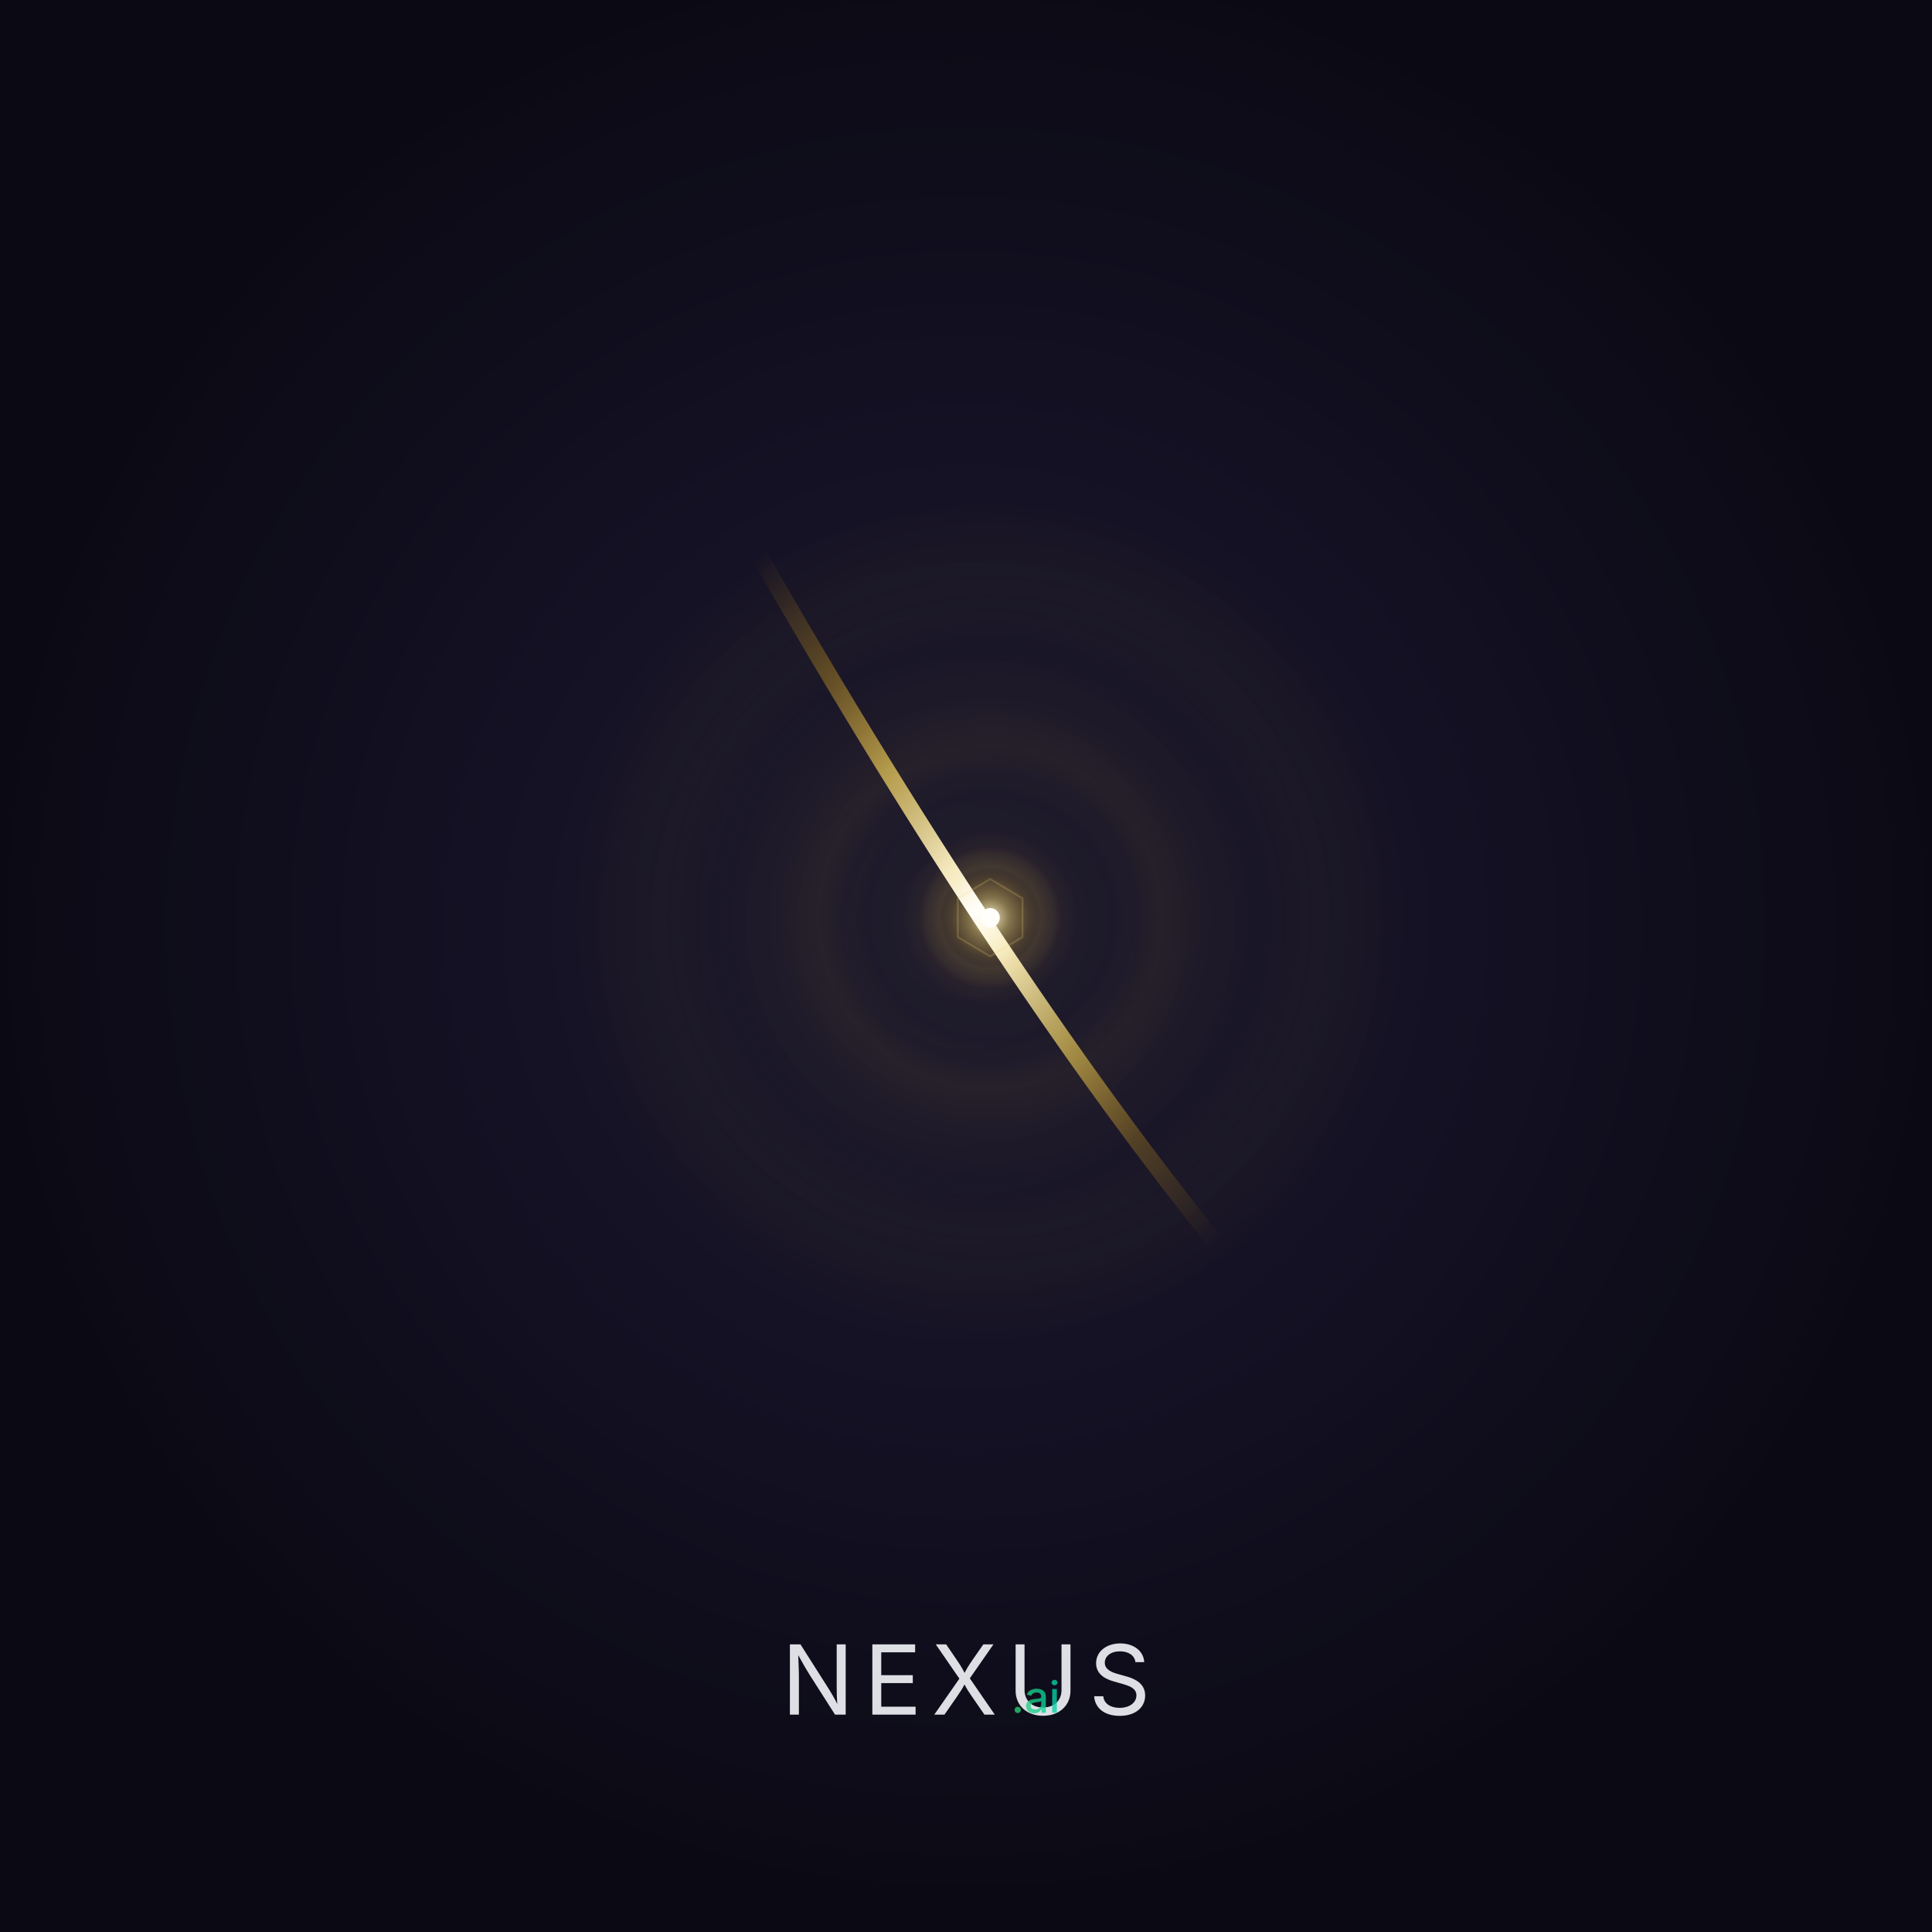
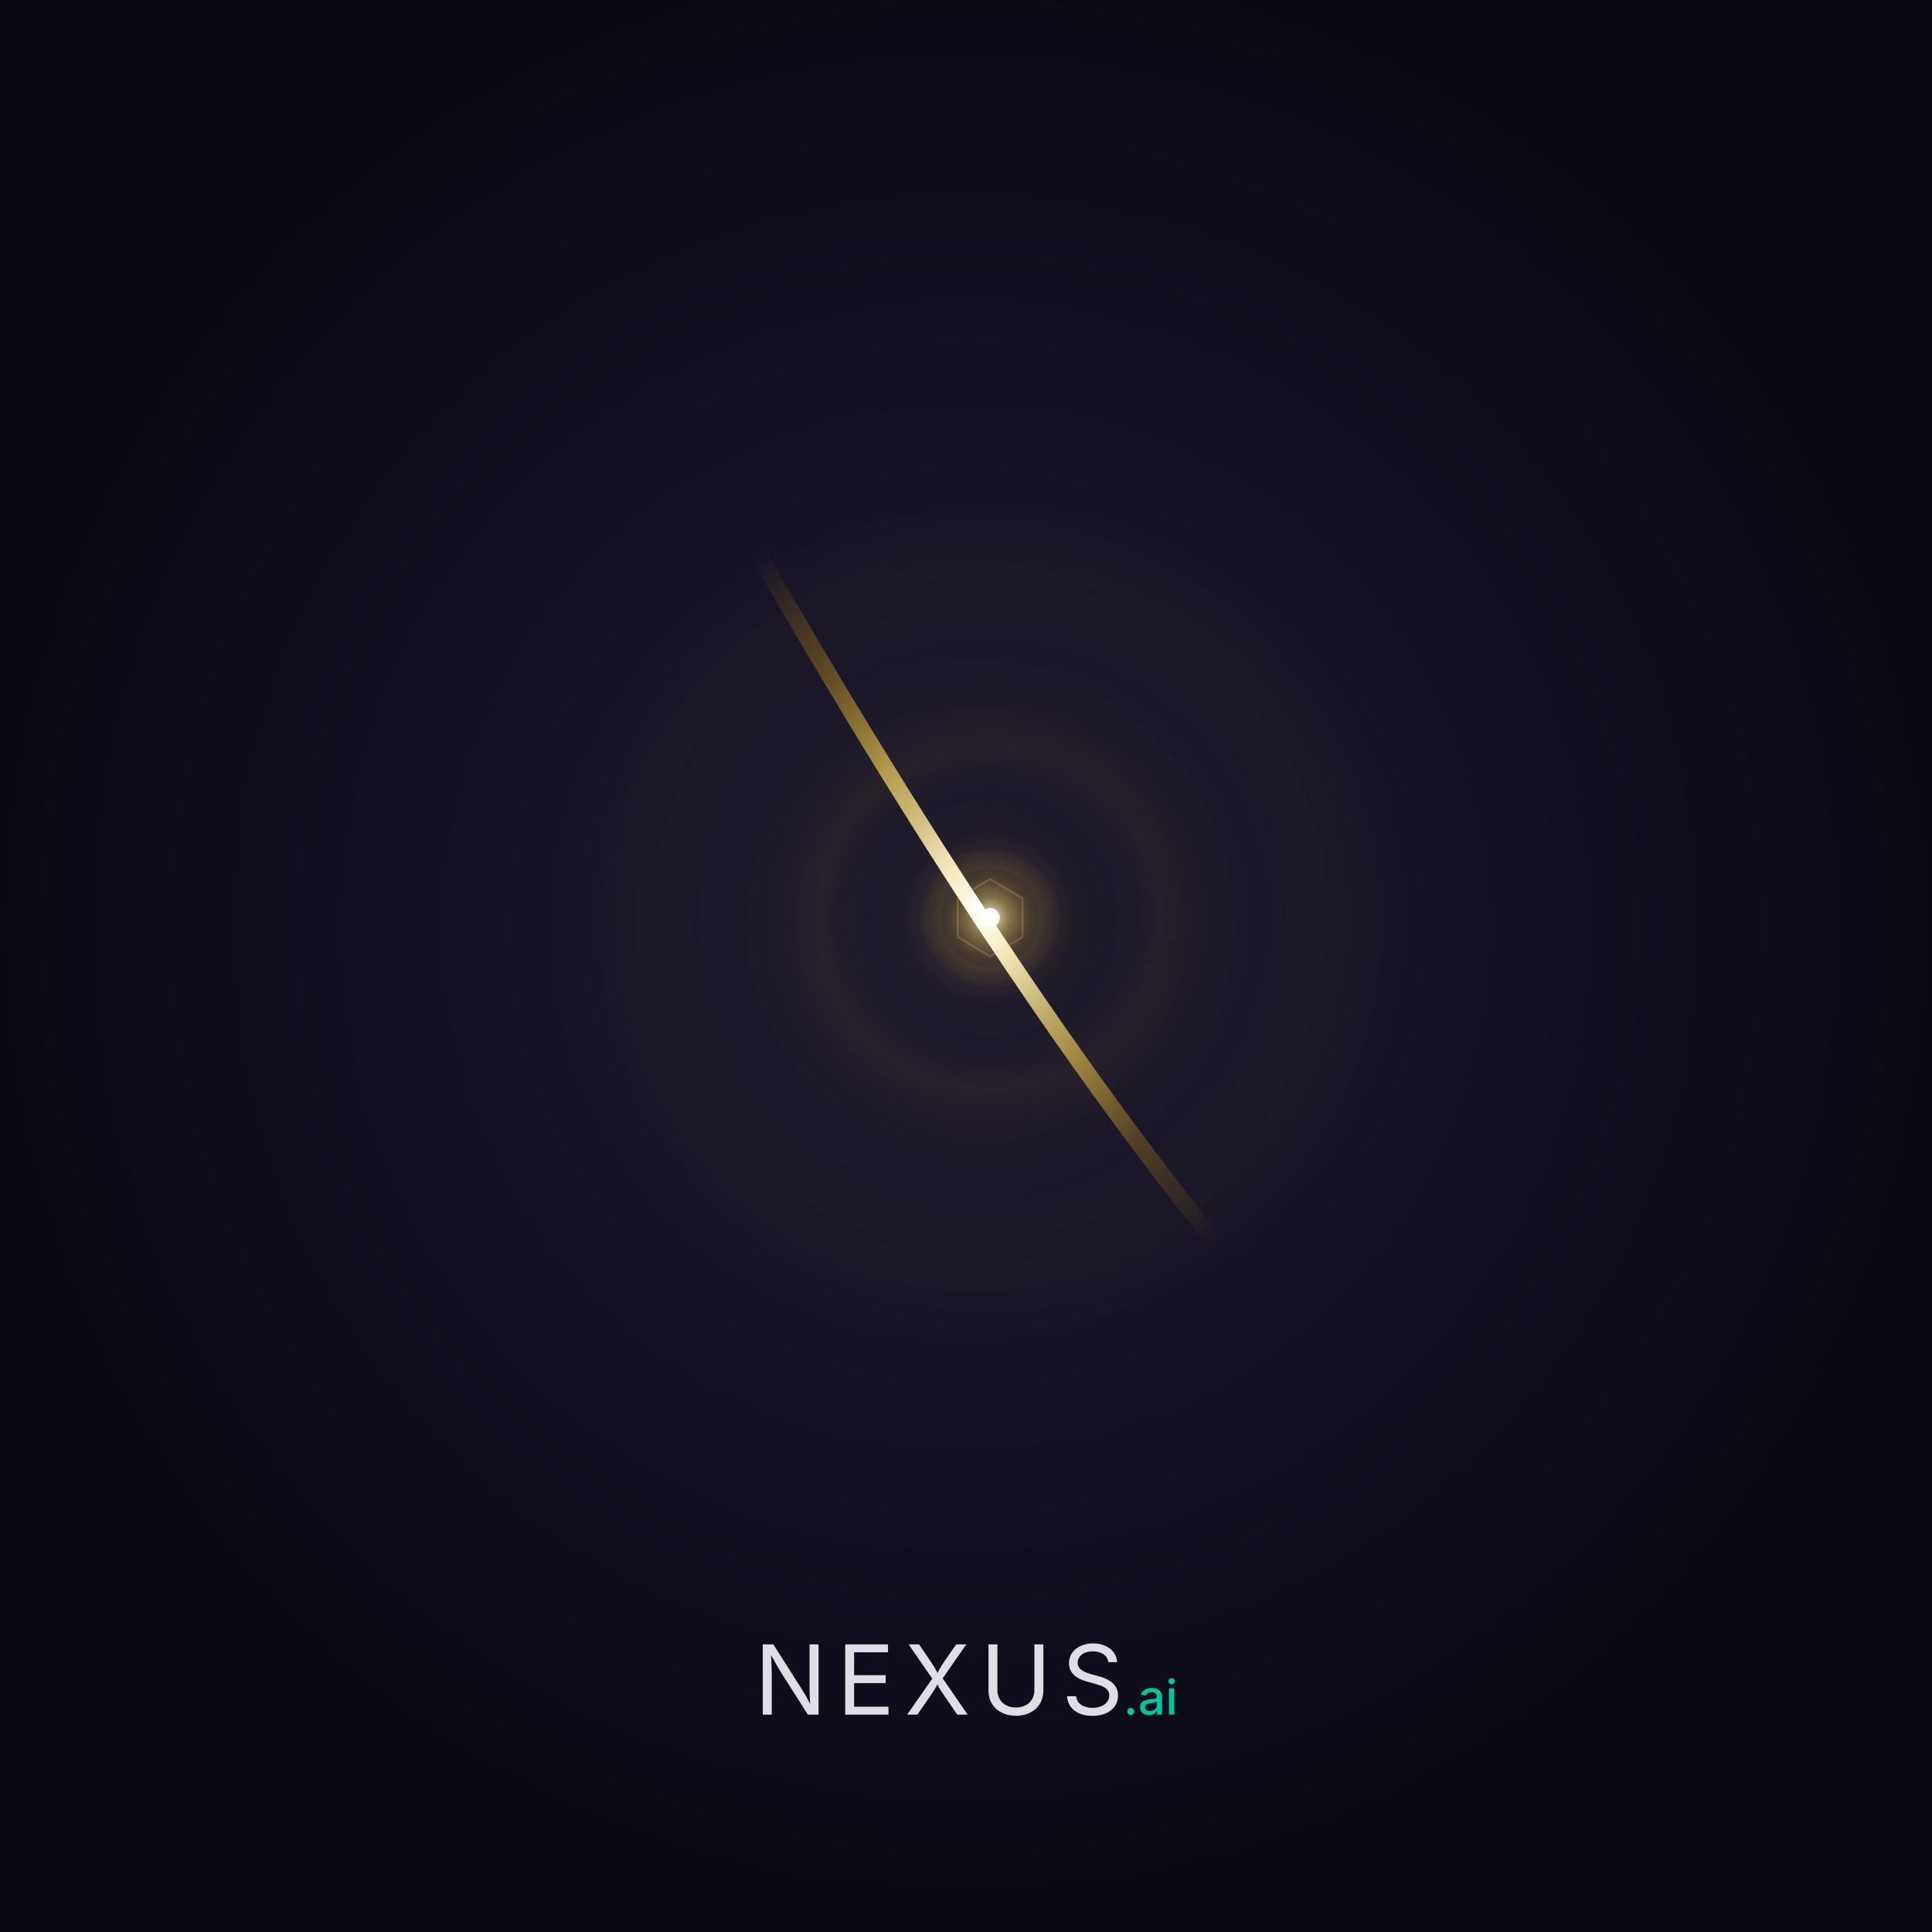
<svg xmlns="http://www.w3.org/2000/svg" width="400" height="400" viewBox="0 0 400 400">
  <defs>
    <radialGradient id="sky" cx="50%" cy="48%">
      <stop offset="0%" stop-color="#1E1B2E" />
      <stop offset="50%" stop-color="#141124" />
      <stop offset="100%" stop-color="#0B0A14" />
    </radialGradient>
    <radialGradient id="source" cx="50%" cy="50%">
      <stop offset="0%" stop-color="#FFFEFA" stop-opacity="1" />
      <stop offset="3%" stop-color="#FEF3C7" stop-opacity="0.95" />
      <stop offset="12%" stop-color="#F5D76E" stop-opacity="0.55" />
      <stop offset="28%" stop-color="#DAA520" stop-opacity="0.15" />
      <stop offset="52%" stop-color="#B8860B" stop-opacity="0.03" />
      <stop offset="100%" stop-color="#000" stop-opacity="0" />
    </radialGradient>
    <radialGradient id="halo1" cx="50%" cy="50%">
      <stop offset="45%" stop-color="#DAA520" stop-opacity="0" />
      <stop offset="62%" stop-color="#DAA520" stop-opacity="0.06" />
      <stop offset="78%" stop-color="#DAA520" stop-opacity="0.03" />
      <stop offset="100%" stop-color="#DAA520" stop-opacity="0" />
    </radialGradient>
    <radialGradient id="halo2" cx="50%" cy="50%">
      <stop offset="62%" stop-color="#DAA520" stop-opacity="0" />
      <stop offset="78%" stop-color="#DAA520" stop-opacity="0.03" />
      <stop offset="100%" stop-color="#DAA520" stop-opacity="0" />
    </radialGradient>
    <radialGradient id="hexHint" cx="50%" cy="50%">
      <stop offset="55%" stop-color="#F5D76E" stop-opacity="0" />
      <stop offset="72%" stop-color="#F5D76E" stop-opacity="0.08" />
      <stop offset="90%" stop-color="#F5D76E" stop-opacity="0.04" />
      <stop offset="100%" stop-color="#F5D76E" stop-opacity="0" />
    </radialGradient>
    <linearGradient id="bridge" x1="14%" y1="0%" x2="86%" y2="100%">
      <stop offset="0%" stop-color="#B8860B" stop-opacity="0" />
      <stop offset="16%" stop-color="#DAA520" stop-opacity="0.35" />
      <stop offset="30%" stop-color="#F0CF5A" stop-opacity="0.7" />
      <stop offset="44%" stop-color="#FEF3C7" stop-opacity="0.95" />
      <stop offset="50%" stop-color="#FFFEFA" stop-opacity="1" />
      <stop offset="56%" stop-color="#FEF3C7" stop-opacity="0.95" />
      <stop offset="70%" stop-color="#F0CF5A" stop-opacity="0.65" />
      <stop offset="84%" stop-color="#DAA520" stop-opacity="0.3" />
      <stop offset="100%" stop-color="#B8860B" stop-opacity="0" />
    </linearGradient>
    <linearGradient id="pillarL" x1="0%" y1="0%" x2="0%" y2="100%">
      <stop offset="0%" stop-color="#DAA520" stop-opacity="0" />
      <stop offset="32%" stop-color="#DAA520" stop-opacity="0.05" />
      <stop offset="48%" stop-color="#F0CF5A" stop-opacity="0.12" />
      <stop offset="52%" stop-color="#F0CF5A" stop-opacity="0.1" />
      <stop offset="68%" stop-color="#DAA520" stop-opacity="0.04" />
      <stop offset="100%" stop-color="#DAA520" stop-opacity="0" />
    </linearGradient>
    <linearGradient id="pillarR" x1="0%" y1="0%" x2="0%" y2="100%">
      <stop offset="0%" stop-color="#DAA520" stop-opacity="0" />
      <stop offset="30%" stop-color="#DAA520" stop-opacity="0.04" />
      <stop offset="48%" stop-color="#F0CF5A" stop-opacity="0.1" />
      <stop offset="52%" stop-color="#F0CF5A" stop-opacity="0.08" />
      <stop offset="70%" stop-color="#DAA520" stop-opacity="0.03" />
      <stop offset="100%" stop-color="#DAA520" stop-opacity="0" />
    </linearGradient>
    <linearGradient id="teal" x1="0%" y1="0%" x2="100%" y2="0%">
      <stop offset="0%" stop-color="#2ECC71" />
      <stop offset="100%" stop-color="#00D4AA" />
    </linearGradient>
  </defs>
  <rect width="400" height="400" fill="url(#sky)" />
  <circle cx="205" cy="190" r="87.1" fill="url(#halo2)" />
  <circle cx="205" cy="190" r="57.0" fill="url(#halo1)" />
  <circle cx="205" cy="190" r="34.8" fill="url(#source)" opacity="0.85" />
  <line x1="150.1" y1="96.2" x2="150.1" y2="283.8" stroke="url(#pillarL)" stroke-width="1.7" stroke-linecap="round" />
  <line x1="259.9" y1="96.2" x2="259.9" y2="283.8" stroke="url(#pillarR)" stroke-width="1.7" stroke-linecap="round" />
  <path d="M 151.4 104.9 Q 208.3 205.4 258.6 265.7" fill="none" stroke="url(#bridge)" stroke-width="3.4" stroke-linecap="round" />
  <circle cx="205" cy="190" r="14.7" fill="url(#hexHint)" />
  <polygon points="205.0,182.0 211.7,186.0 211.7,194.0 205.0,198.0 198.3,194.0 198.3,186.0" fill="none" stroke="#F5D76E" stroke-width="0.4" opacity="0.2" />
  <circle cx="205" cy="190" r="2.0" fill="#FFFEFA" />
-   <text x="200" y="355" text-anchor="middle" fill="#EFF1F5" opacity="0.92" font-family="-apple-system, BlinkMacSystemFont, 'Segoe UI', sans-serif" font-weight="400" font-size="20px" letter-spacing="2">NEXUS</text>
-   <text x="214.4" y="354.6" text-anchor="middle" fill="url(#teal)" opacity="0.78" font-family="-apple-system, BlinkMacSystemFont, 'Segoe UI', sans-serif" font-weight="500" font-size="9.0px">.ai</text>
+   <text x="200" y="355" text-anchor="middle" fill="#EFF1F5" opacity="0.92" font-family="-apple-system, BlinkMacSystemFont, 'Segoe UI', sans-serif" font-weight="400" font-size="20px" letter-spacing="2">NEXUS<tspan fill="url(#teal)" opacity="0.85" font-weight="500" font-size="10px" letter-spacing="0">.ai</tspan>
+   </text>
</svg>
